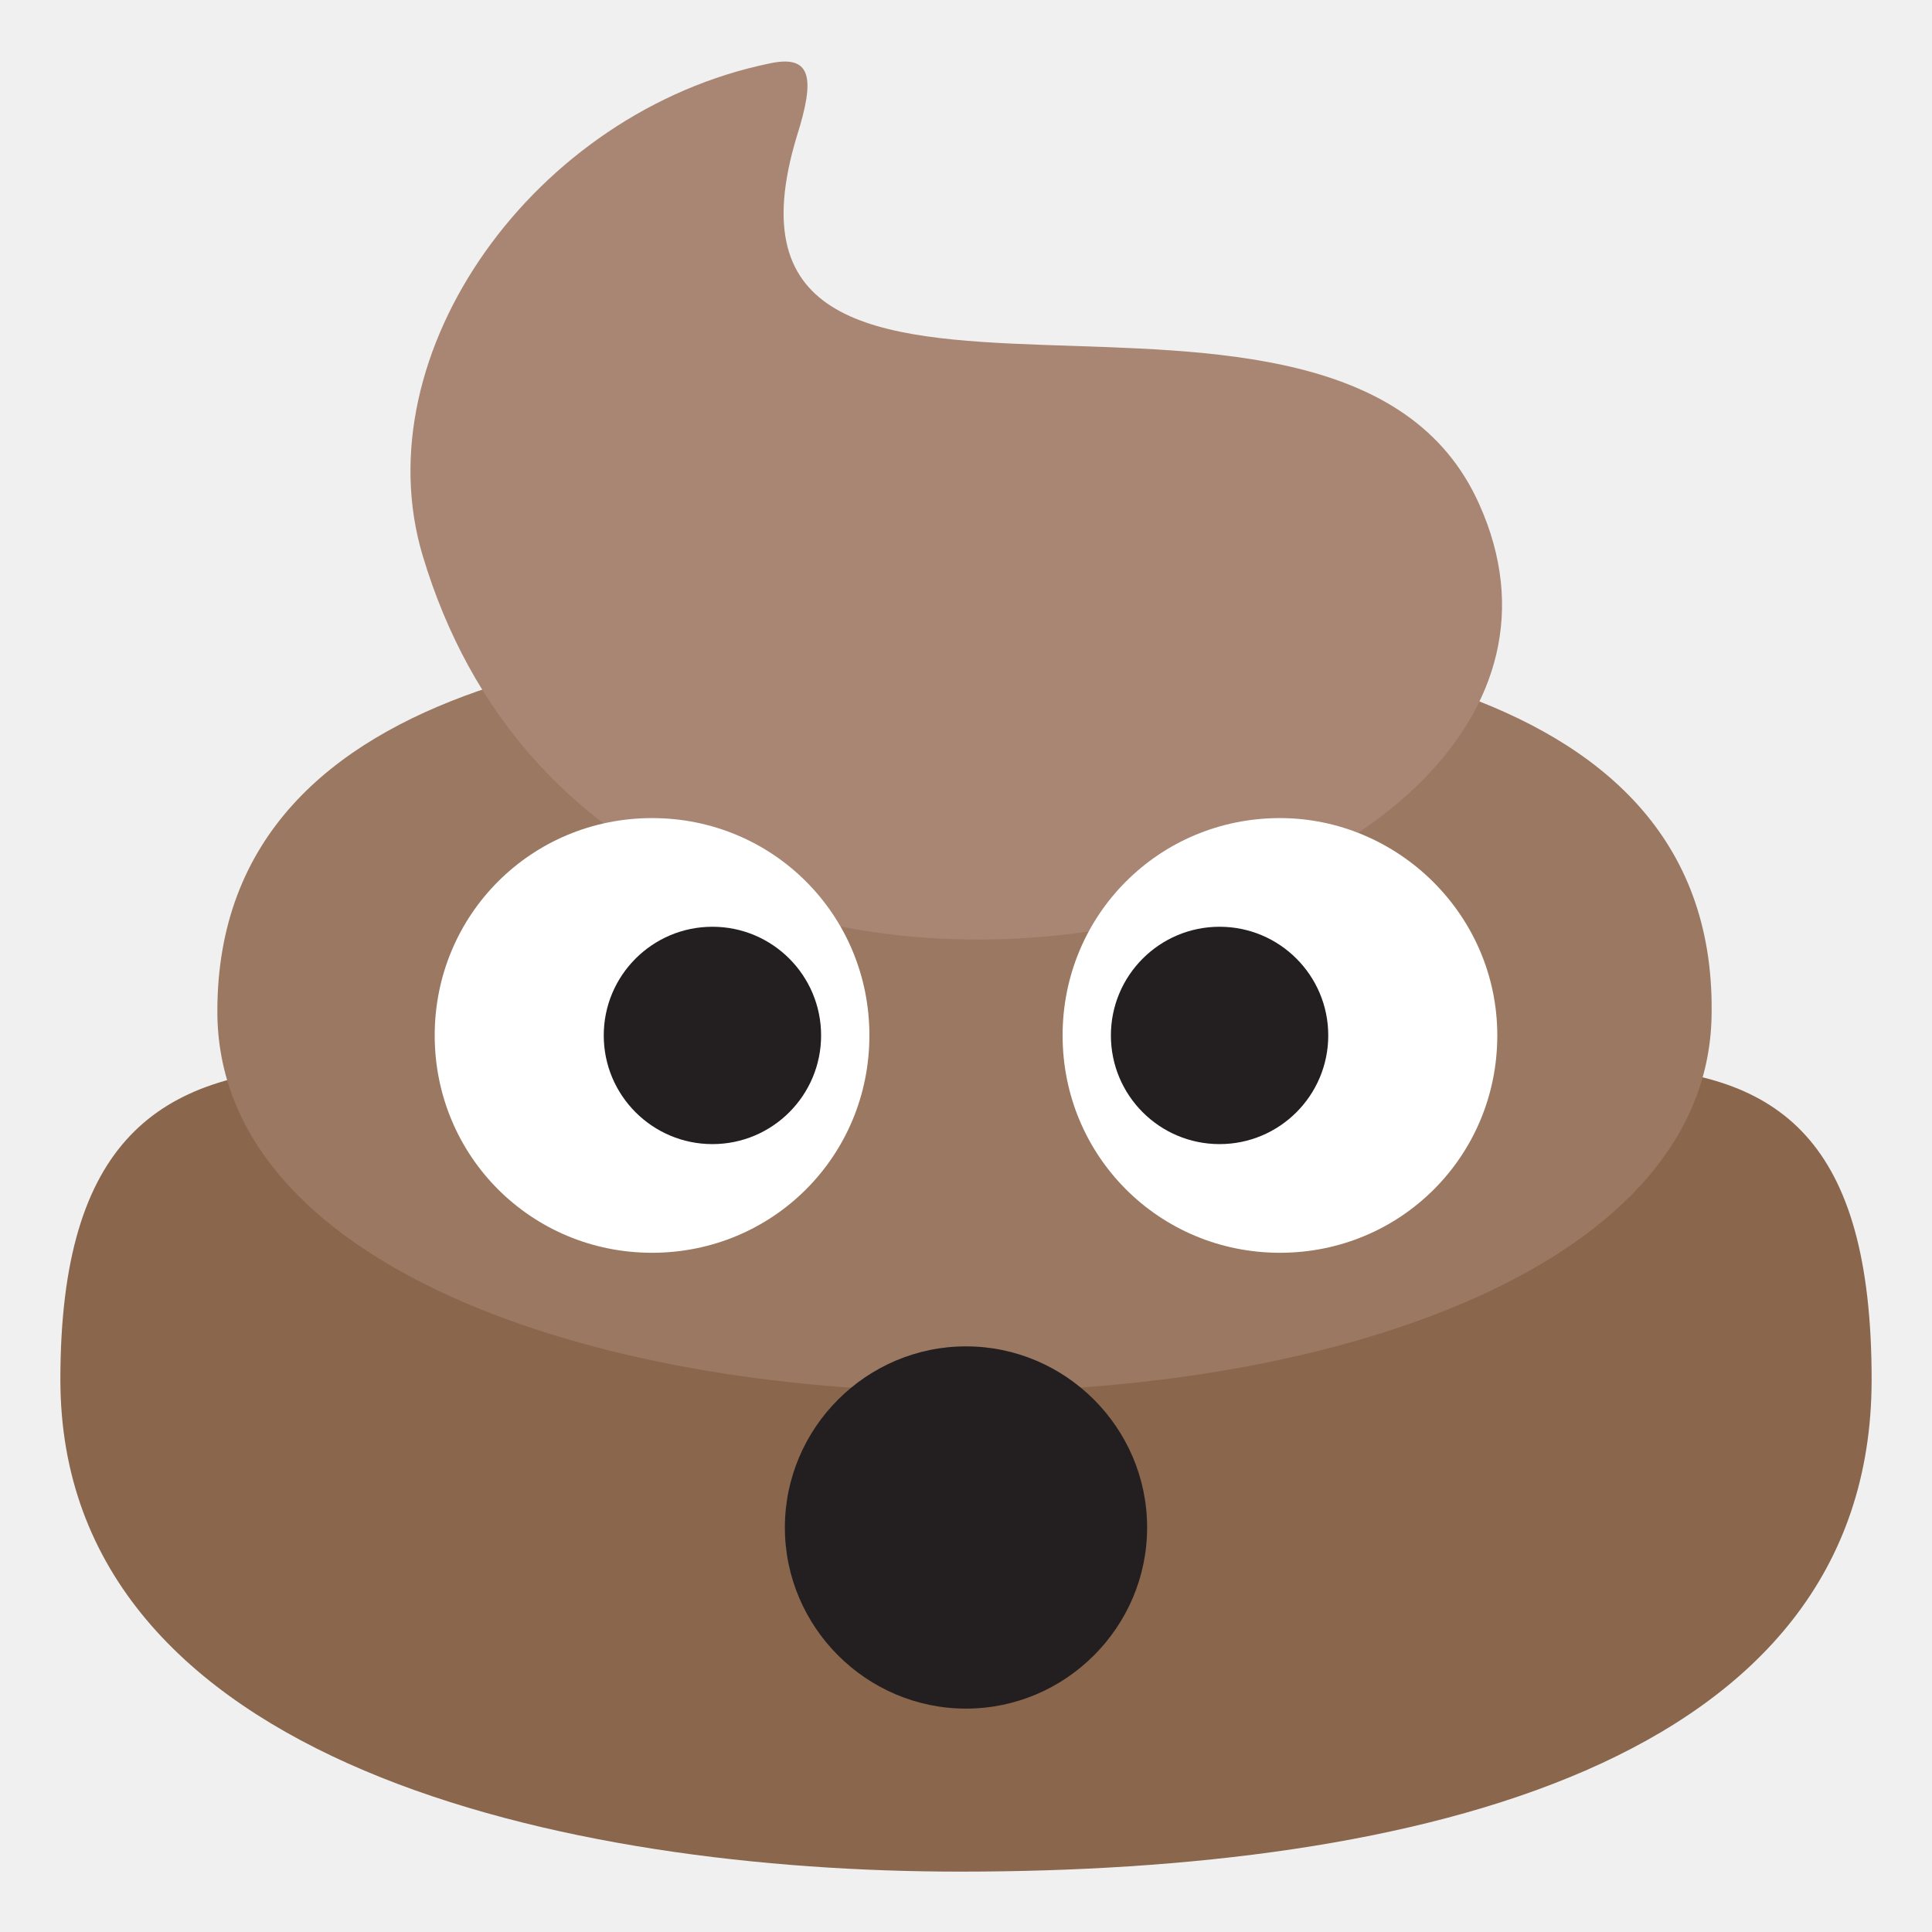
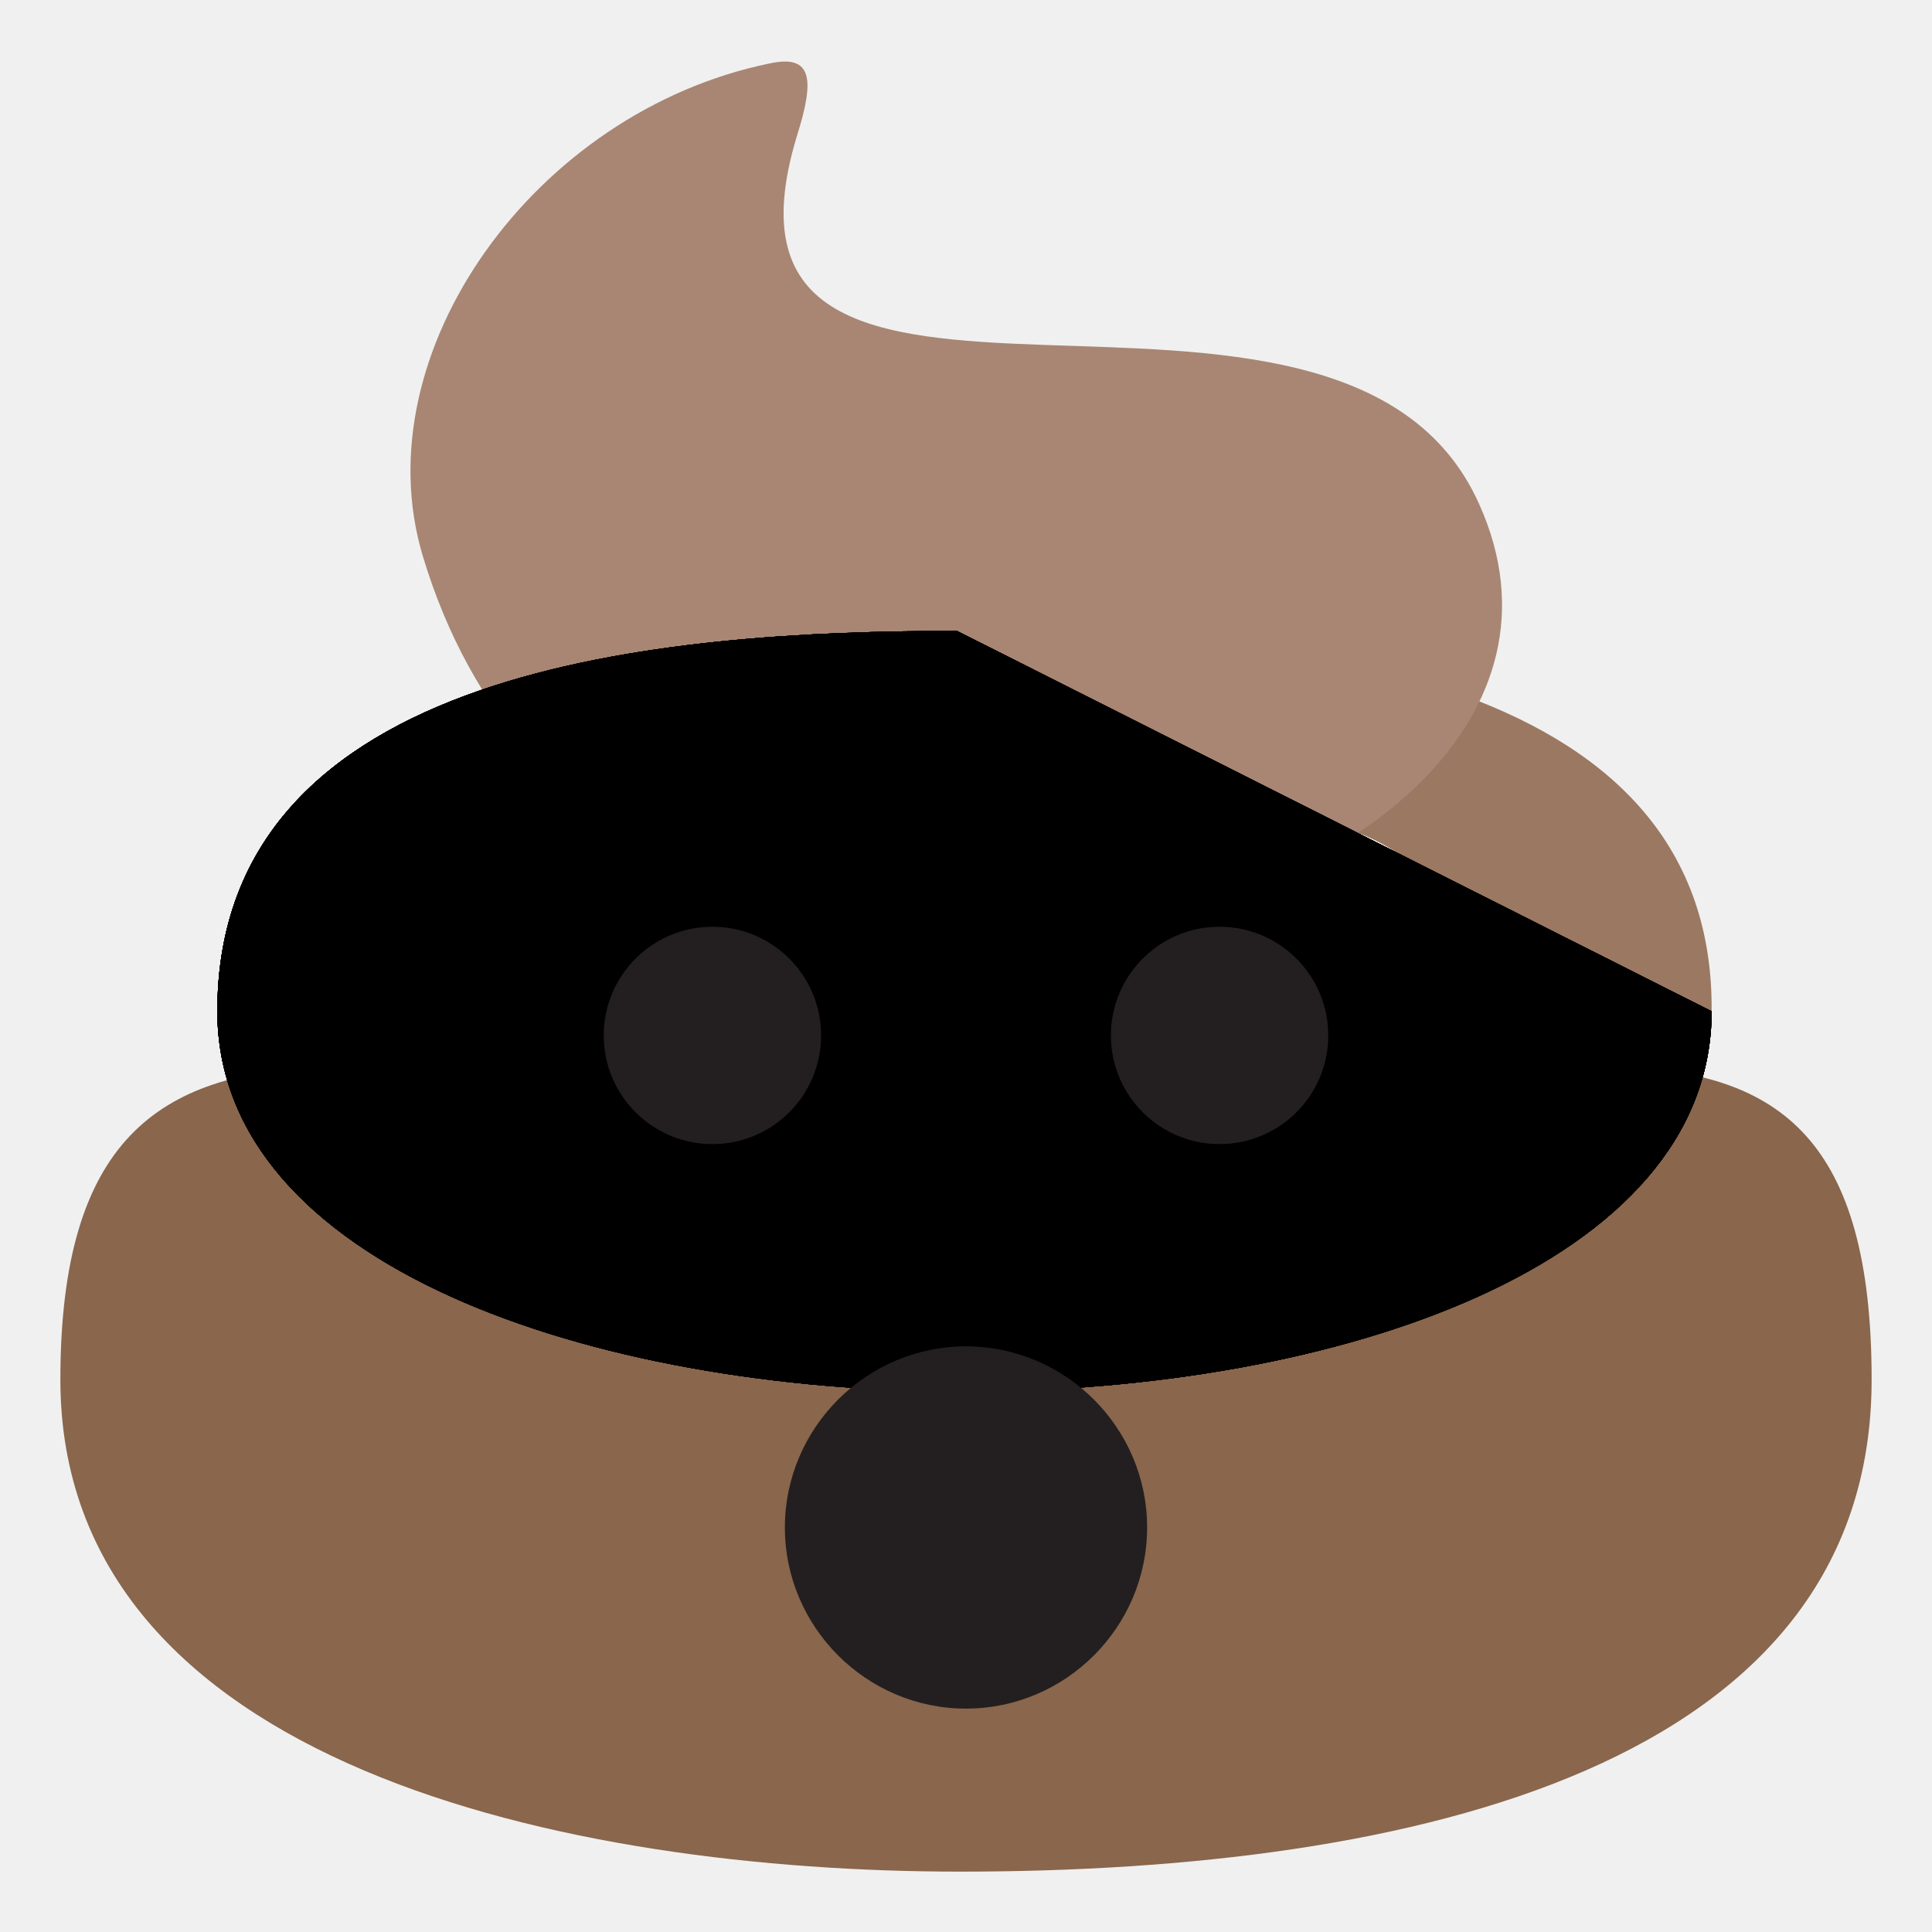
<svg xmlns="http://www.w3.org/2000/svg" viewBox="0 0 64 64" enable-background="new 0 0 64 64">
  <path d="m32.2 36.9c-17.1 0-30.2-7.1-30.2 8.8 0 12.8 16.9 16.3 29.8 16.3 15 0 30.2-3.5 30.2-16.3 0-15.9-12.2-8.8-29.8-8.8" fill="#89664c" />
  <path d="m31.7 20.9c-9.6 0-24.5 1.1-24.5 12.6 0 16.8 49.5 16.8 49.5 0 .1-11.5-14.8-12.6-25-12.6" fill="#9b7861" />
  <path d="m49 16.7c-4.6-10.3-26.4.3-22.6-12.2.6-1.9.5-2.7-.9-2.4-7.8 1.6-13.5 9.6-11.5 16.3 6.4 21.4 41.3 12.3 35-1.7" fill="#a88673" />
  <path d="m28.8 34.3c0 4-3.2 7.2-7.2 7.2-4 0-7.2-3.2-7.2-7.2 0-4 3.2-7.2 7.2-7.2 4 0 7.2 3.2 7.2 7.2" fill="#fff" />
  <path d="m49.6 34.3c0 4-3.2 7.2-7.2 7.2-4 0-7.2-3.2-7.2-7.2 0-4 3.2-7.2 7.2-7.2 3.9 0 7.2 3.2 7.2 7.2" fill="#fff" />
+   <path d="m31.7 20.9c-9.6 0-24.5 1.1-24.5 12.6 0 16.8 49.5 16.8 49.5 0 .1- " />
+   <path d="m31.7 20.9c-9.6 0-24.5 1.1-24.5 12.6 0 16.8 49.5 16.8 49.5 0 .1- " />
+   <path d="m31.7 20.9c-9.6 0-24.5 1.1-24.5 12.6 0 16.8 49.5 16.8 49.5 0 .1- " />
+   <path d="m31.7 20.9c-9.6 0-24.5 1.1-24.5 12.6 0 16.8 49.5 16.8 49.5 0 .1- " />
+   <path d="m31.7 20.9c-9.6 0-24.5 1.1-24.5 12.6 0 16.8 49.5 16.8 49.5 0 .1- " />
+   <path d="m31.7 20.9c-9.6 0-24.5 1.1-24.5 12.6 0 16.8 49.5 16.8 49.5 0 .1- " />
+   <path d="m31.7 20.9c-9.6 0-24.5 1.1-24.5 12.6 0 16.8 49.5 16.8 49.5 0 .1- " />
  <g>
    <circle cx="23.6" cy="34.3" r="3.6" fill="#231f20" />
  </g>
  <g fill="#231f20">
    <circle cx="40.4" cy="34.3" r="3.6" />
    <path d="m38 50.6c0 3.3-2.7 6-6 6-3.3 0-6-2.7-6-6 0-3.3 2.7-6 6-6 3.3 0 6 2.7 6 6" />
  </g>
</svg>
